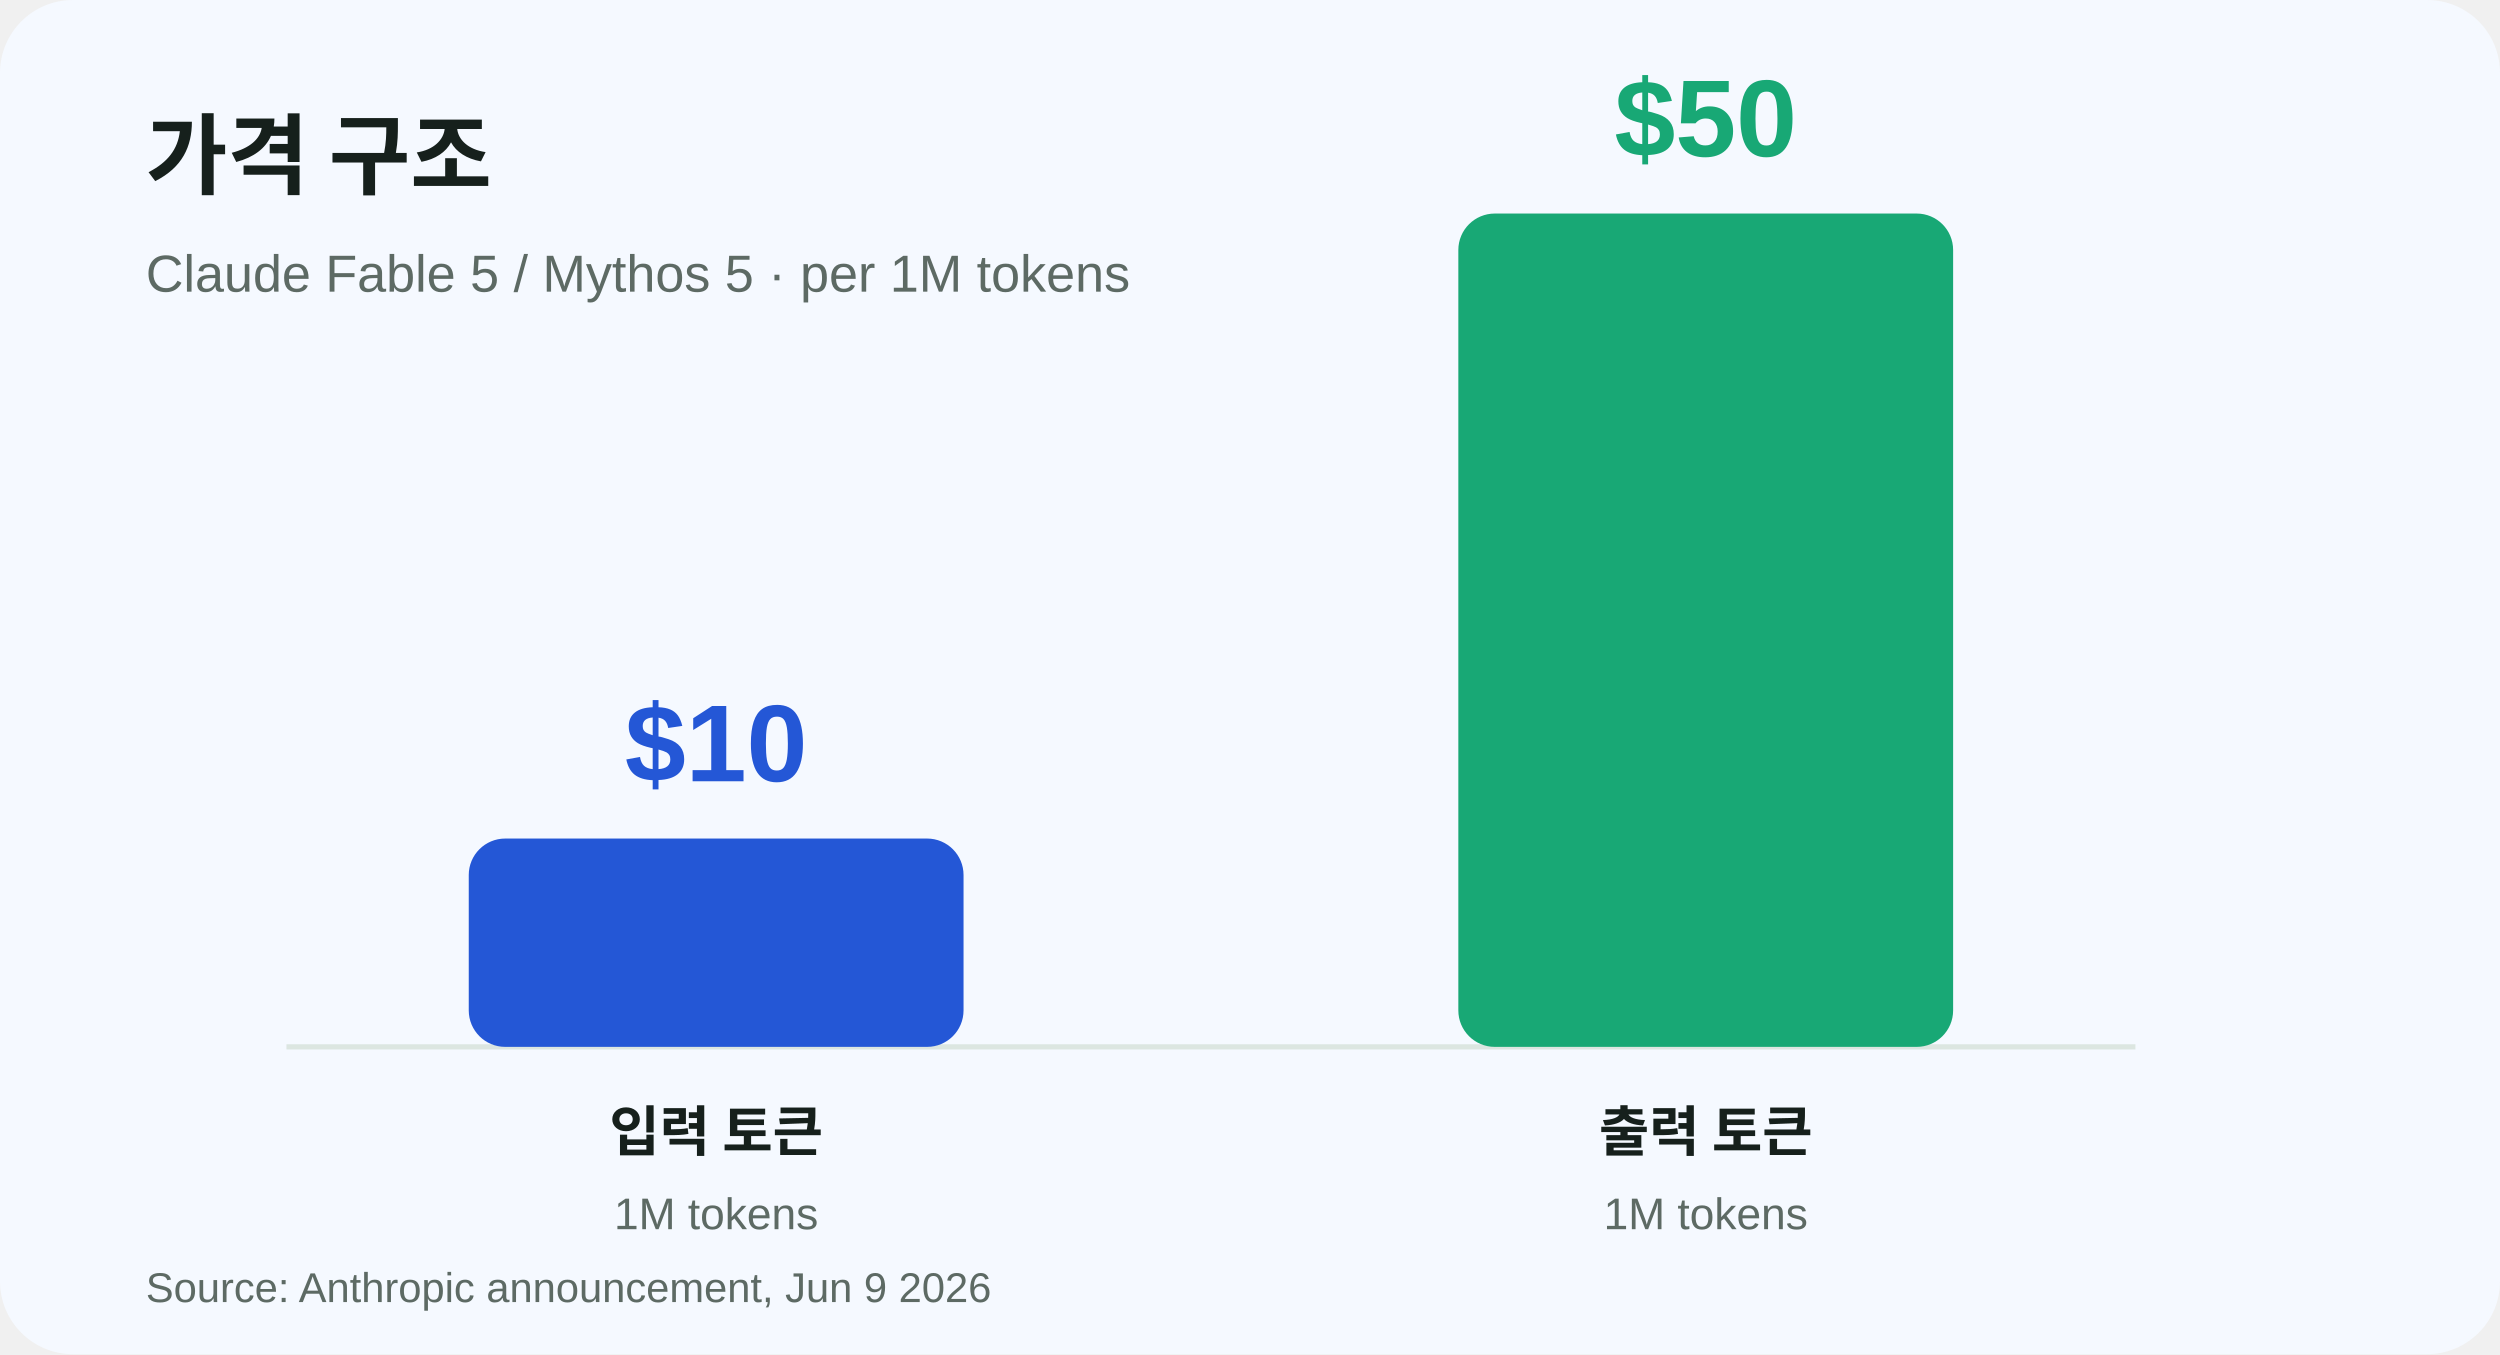
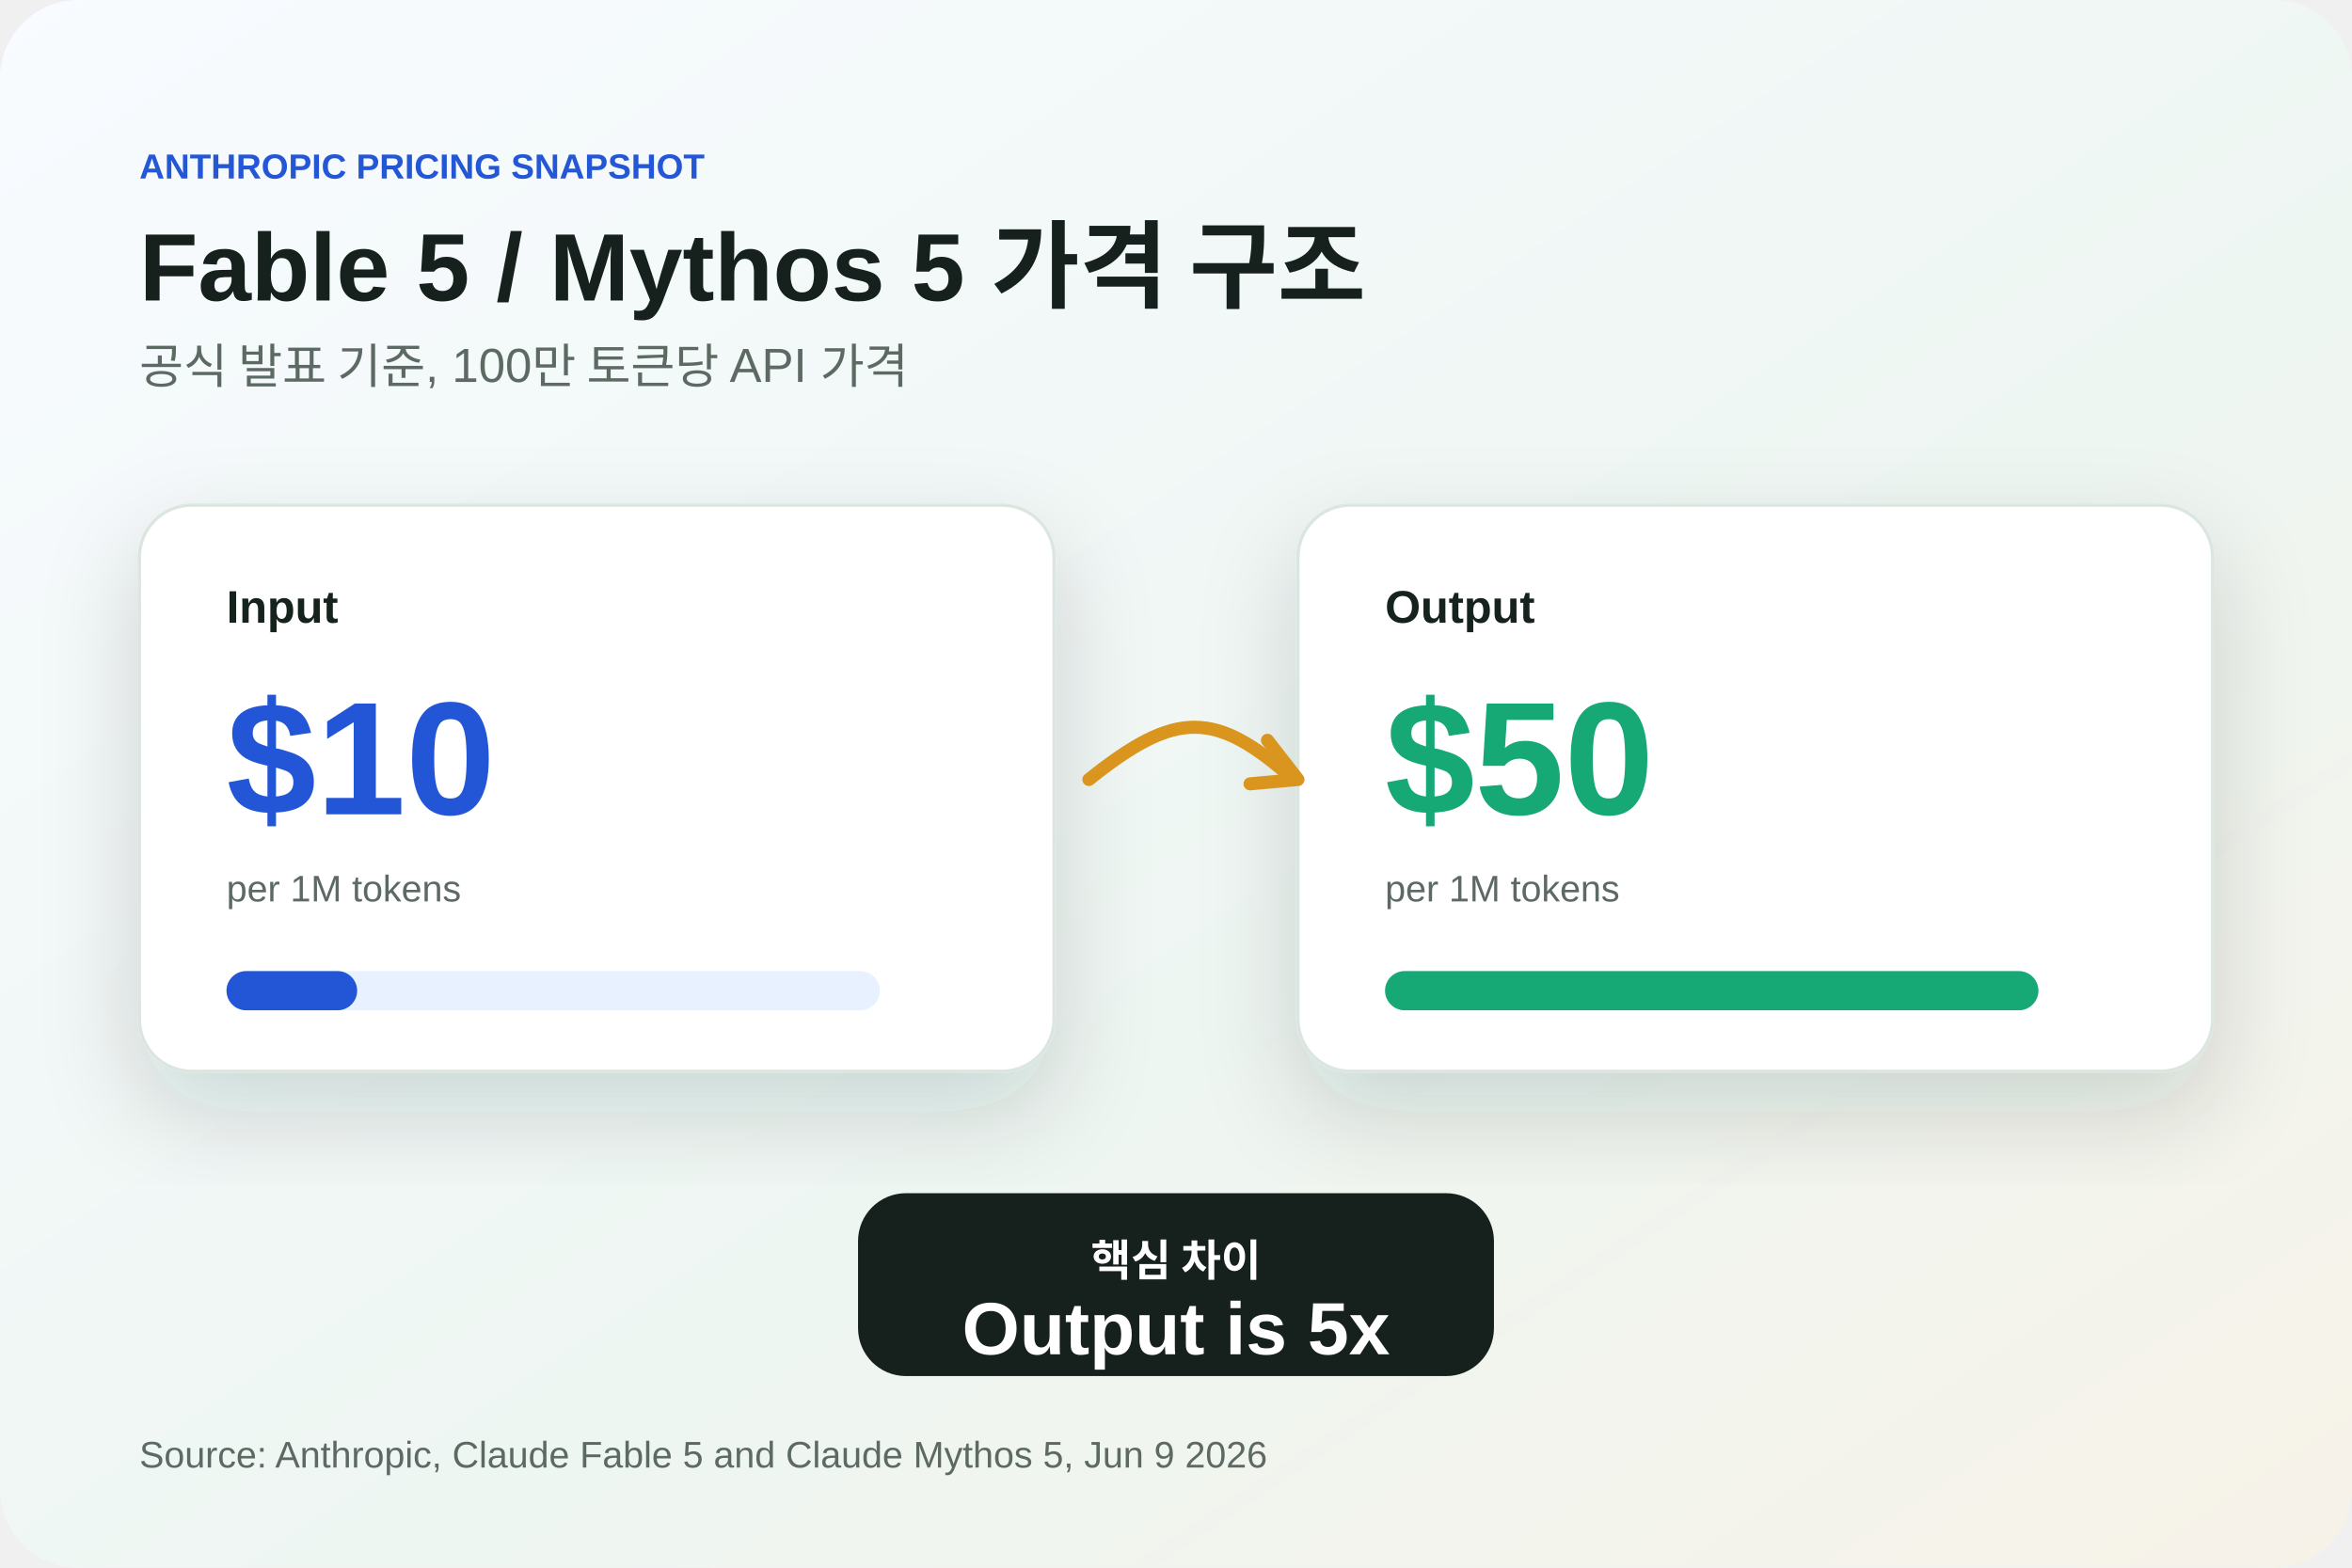
- <svg xmlns="http://www.w3.org/2000/svg" width="960" height="520" viewBox="0 0 960 520" role="img" aria-labelledby="title desc">
-   <rect width="960" height="520" rx="28" fill="#f5f9ff" />
-   <text x="56" y="72" font-family="Segoe UI, Arial, sans-serif" font-size="34" font-weight="800" fill="#16201c">가격 구조</text>
-   <text x="56" y="112" font-family="Segoe UI, Arial, sans-serif" font-size="20" fill="#5d6a64">Claude Fable 5 / Mythos 5 · per 1M tokens</text>
-   <line x1="110" y1="402" x2="820" y2="402" stroke="#dce6e1" stroke-width="2" />
-   <g font-family="Segoe UI, Arial, sans-serif">
-     <rect x="180" y="322" width="190" height="80" rx="14" fill="#2457d6" />
-     <text x="275" y="300" text-anchor="middle" font-size="42" font-weight="800" fill="#2457d6">$10</text>
-     <text x="275" y="442" text-anchor="middle" font-size="21" font-weight="700" fill="#16201c">입력 토큰</text>
-     <text x="275" y="472" text-anchor="middle" font-size="17" fill="#5d6a64">1M tokens</text>
-     <rect x="560" y="82" width="190" height="320" rx="14" fill="#18a875" />
-     <text x="655" y="60" text-anchor="middle" font-size="42" font-weight="800" fill="#18a875">$50</text>
-     <text x="655" y="442" text-anchor="middle" font-size="21" font-weight="700" fill="#16201c">출력 토큰</text>
-     <text x="655" y="472" text-anchor="middle" font-size="17" fill="#5d6a64">1M tokens</text>
+ <svg xmlns="http://www.w3.org/2000/svg" width="1080" height="720" viewBox="0 0 1080 720" role="img" aria-labelledby="title desc">
+   <defs>
+     <linearGradient id="bg" x1="0" y1="0" x2="1" y2="1">
+       <stop offset="0" stop-color="#f8fbff" />
+       <stop offset="0.58" stop-color="#eef6f2" />
+       <stop offset="1" stop-color="#f7f2e8" />
+     </linearGradient>
+     <filter id="shadow" x="-20%" y="-20%" width="140%" height="140%">
+       <feDropShadow dx="0" dy="18" stdDeviation="22" flood-color="#1e342c" flood-opacity="0.16" />
+     </filter>
+     <style>
+       .t{font-family:"Segoe UI","Apple SD Gothic Neo","Malgun Gothic",Arial,sans-serif}
+       .title{font-size:44px;font-weight:850;fill:#16201c}
+       .sub{font-size:22px;fill:#5d6a64}
+       .label{font-size:21px;font-weight:800;fill:#16201c}
+       .small{font-size:17px;fill:#5d6a64}
+       .money{font-size:74px;font-weight:900}
+       .chip{font-size:16px;font-weight:800;letter-spacing:0;fill:#2457d6}
+       .infographic-card{fill:#fff;stroke:#dce6e1;stroke-width:1.5}
+     </style>
+   </defs>
+   <rect width="1080" height="720" rx="36" fill="url(#bg)" />
+   <g class="t">
+     <text x="64" y="82" class="chip">ANTHROPIC PRICING SNAPSHOT</text>
+     <text x="64" y="138" class="title">Fable 5 / Mythos 5 가격 구조</text>
+     <text x="64" y="176" class="sub">공식 발표 기준, 100만 토큰당 API 가격</text>
+     <g filter="url(#shadow)">
+       <rect x="64" y="232" width="420" height="260" rx="24" class="infographic-card" />
+       <text x="104" y="286" class="label">Input</text>
+       <text x="104" y="374" class="money" fill="#2457d6">$10</text>
+       <text x="104" y="414" class="small">per 1M tokens</text>
+       <rect x="104" y="446" width="300" height="18" rx="9" fill="#e8f1ff" />
+       <rect x="104" y="446" width="60" height="18" rx="9" fill="#2457d6" />
+     </g>
+     <g filter="url(#shadow)">
+       <rect x="596" y="232" width="420" height="260" rx="24" class="infographic-card" />
+       <text x="636" y="286" class="label">Output</text>
+       <text x="636" y="374" class="money" fill="#18a875">$50</text>
+       <text x="636" y="414" class="small">per 1M tokens</text>
+       <rect x="636" y="446" width="300" height="18" rx="9" fill="#dff3eb" />
+       <rect x="636" y="446" width="300" height="18" rx="9" fill="#18a875" />
+     </g>
+     <g>
+       <rect x="394" y="548" width="292" height="84" rx="22" fill="#16201c" />
+       <text x="540" y="586" text-anchor="middle" font-size="20" font-weight="800" fill="#ffffff">핵심 차이</text>
+       <text x="540" y="622" text-anchor="middle" font-size="34" font-weight="900" fill="#ffffff">Output is 5x</text>
+     </g>
+     <path d="M500 358 C540 326 558 326 594 358" fill="none" stroke="#d9951e" stroke-width="6" stroke-linecap="round" />
+     <path d="M582 340 L596 358 L574 360" fill="none" stroke="#d9951e" stroke-width="6" stroke-linecap="round" stroke-linejoin="round" />
+     <text x="64" y="674" class="small">Source: Anthropic, Claude Fable 5 and Claude Mythos 5, Jun 9 2026</text>
  </g>
-   <text x="56" y="500" font-family="Segoe UI, Arial, sans-serif" font-size="16" fill="#5d6a64">Source: Anthropic announcement, Jun 9 2026</text>
</svg>
